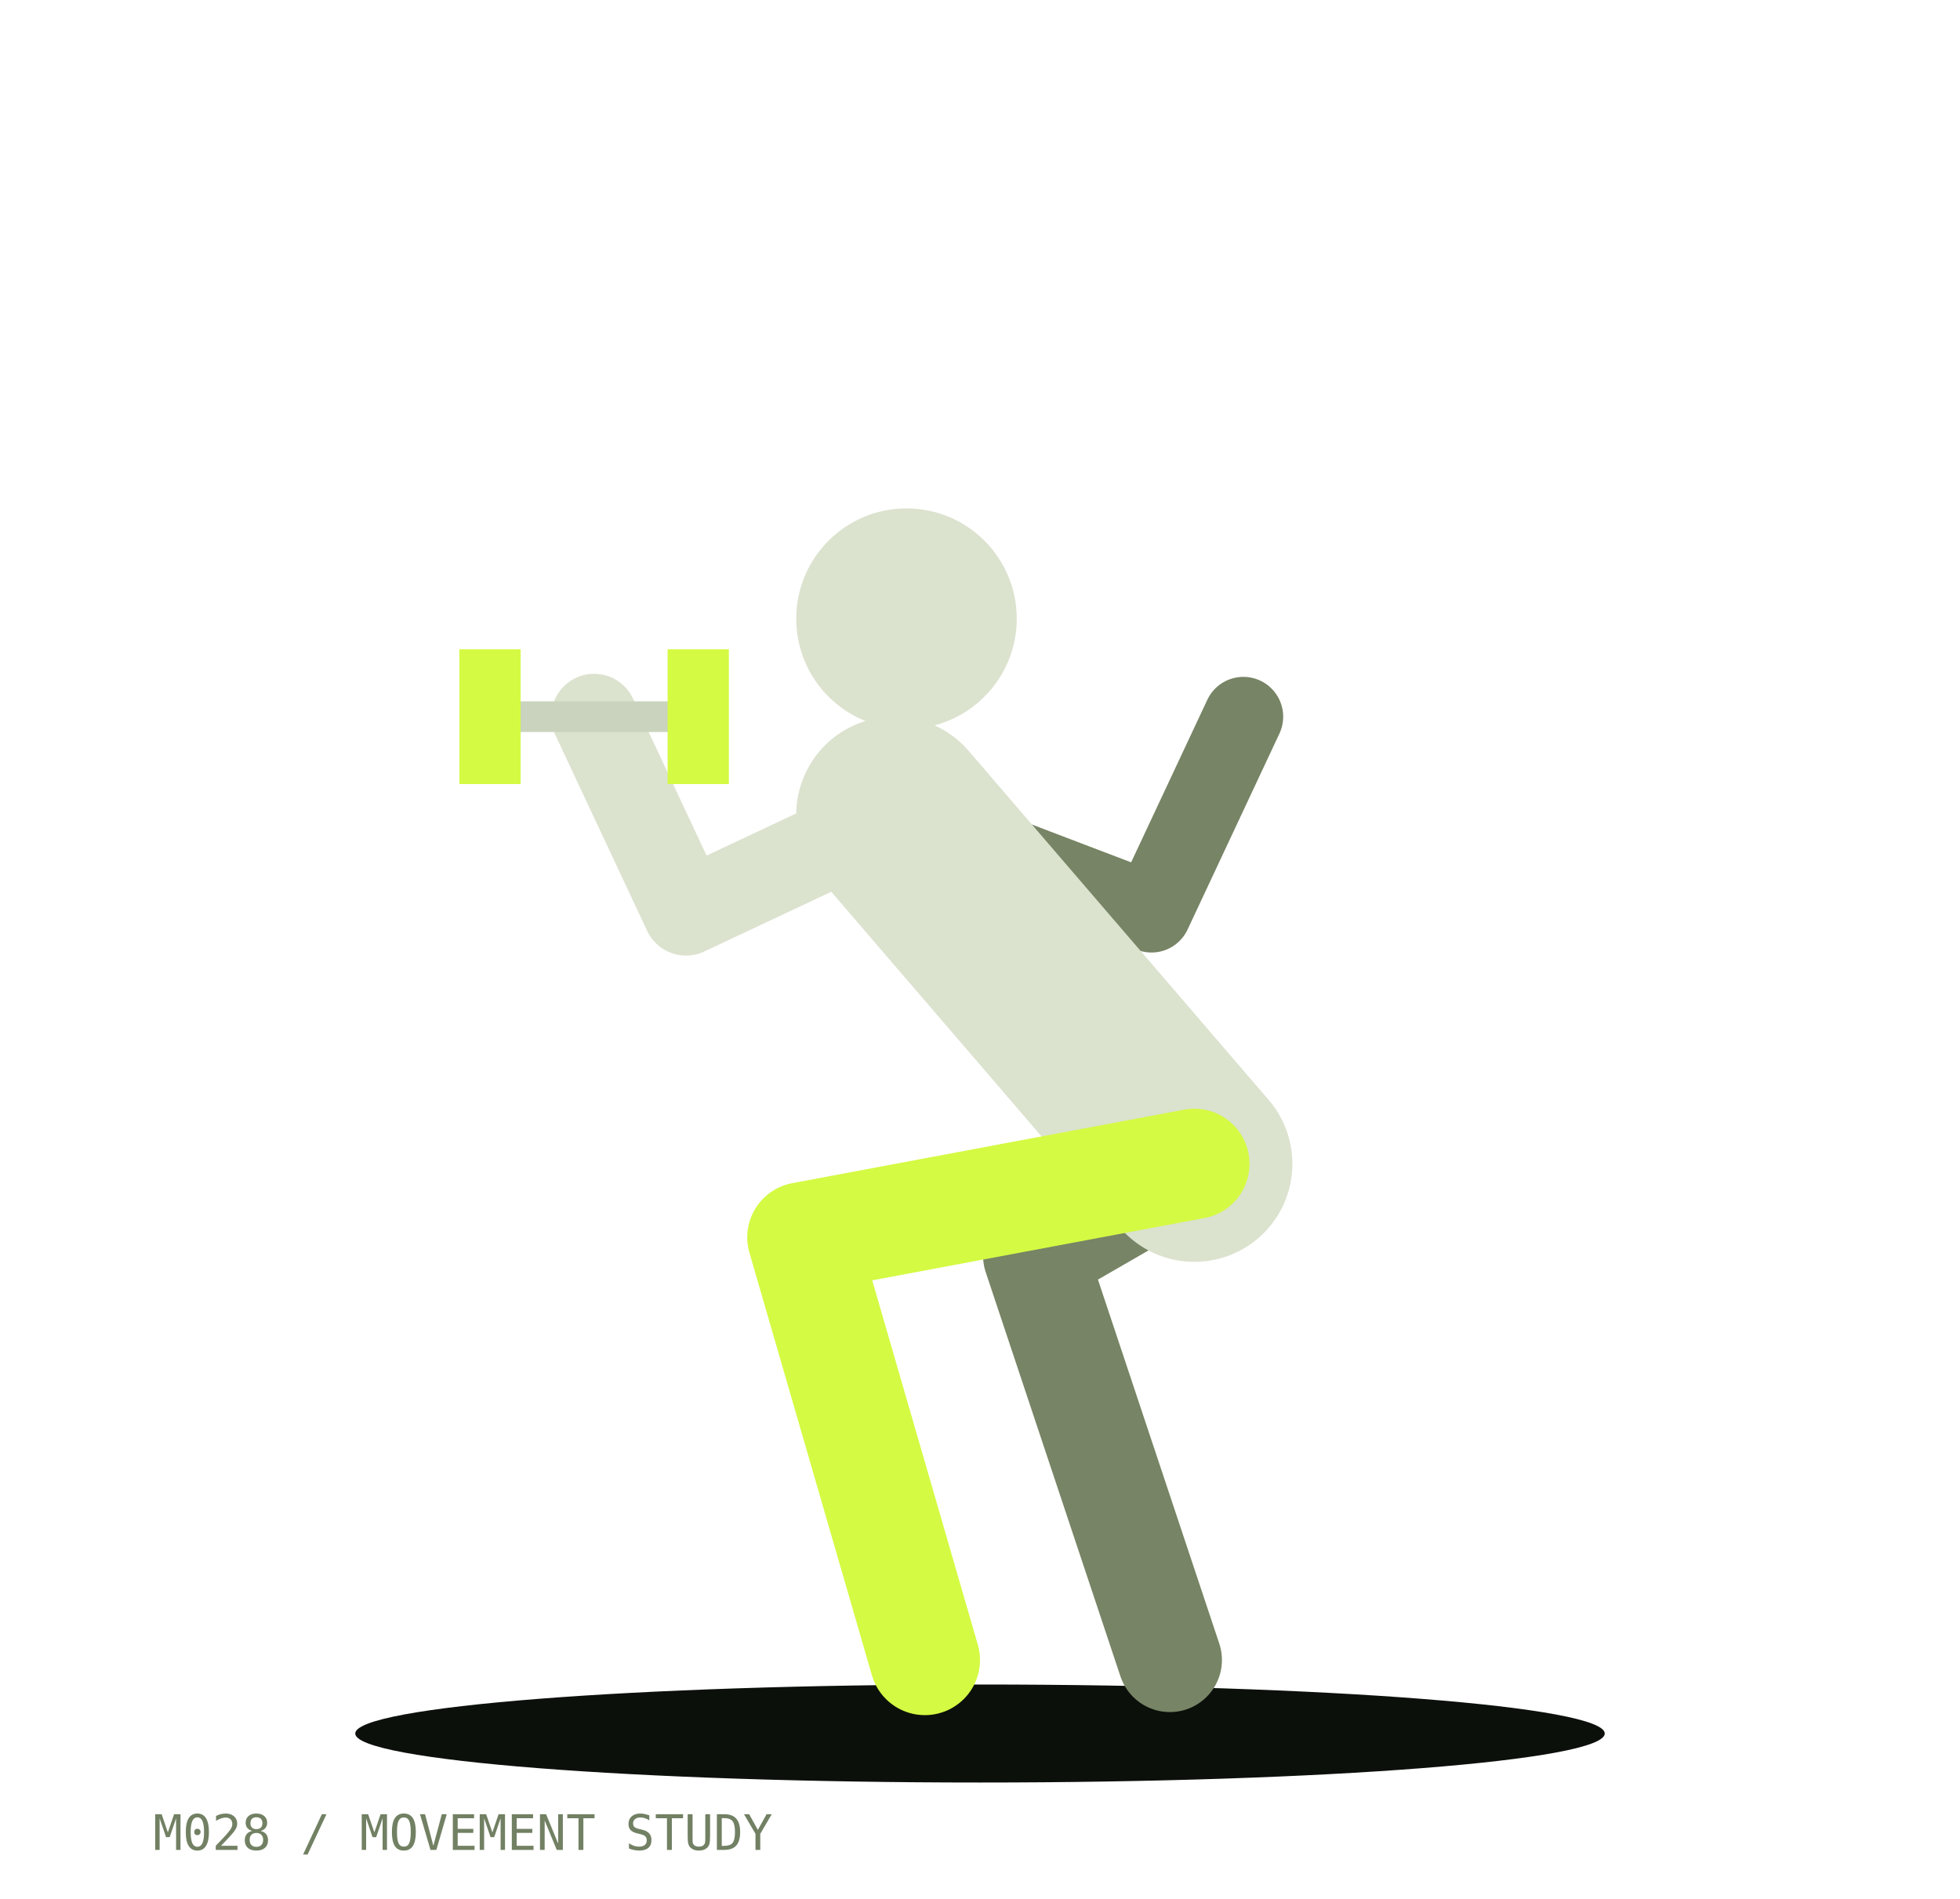
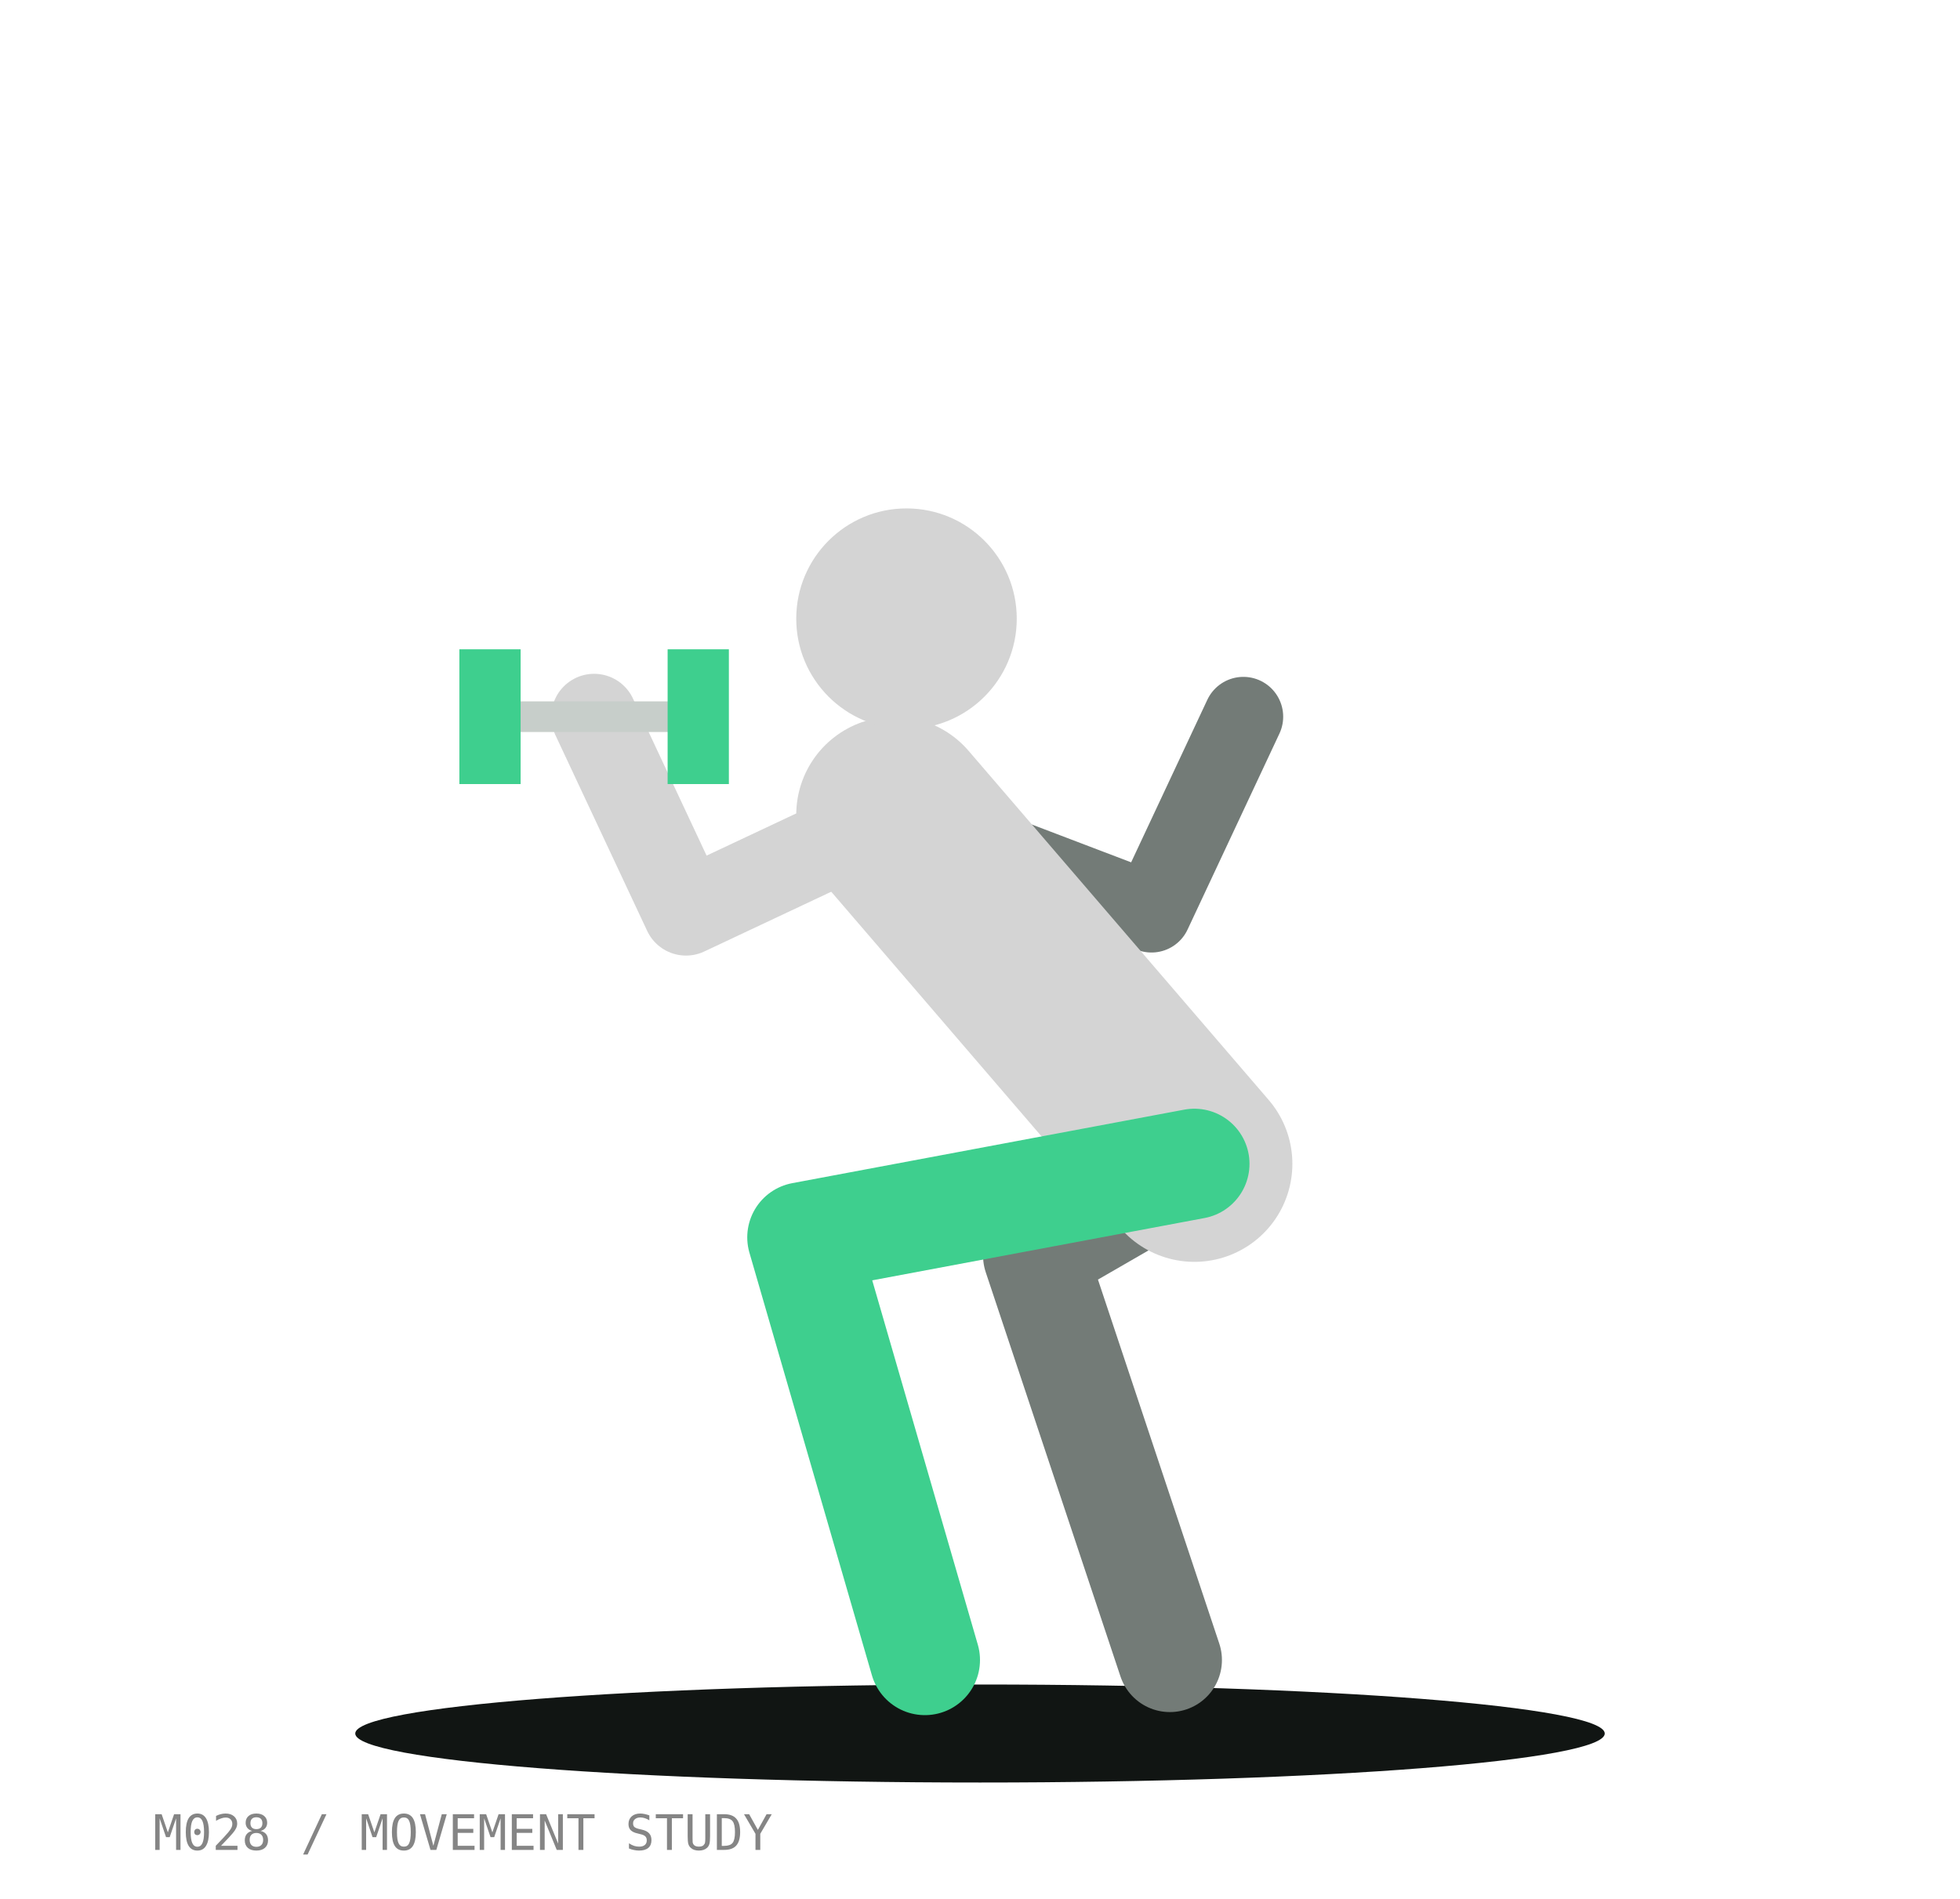
<svg xmlns="http://www.w3.org/2000/svg" viewBox="0 0 320 310">
-   <ellipse cx="160" cy="283" rx="102" ry="8" fill="#0c100b" />
+   <ellipse cx="160" cy="283" rx="102" ry="8" fill="#111513" />
  <g fill="none" stroke-linecap="round" stroke-linejoin="round">
-     <path d="M195 190 L169 205 L191 271" stroke="#778465" stroke-width="17" />
-     <path d="M146 133 L188 149 L203 117" stroke="#778465" stroke-width="13" />
-     <path d="M146 133 L195 190" stroke="#dbe2ce" stroke-width="32" />
-     <path d="M195 190 L131 202 L151 271" stroke="#d4fa43" stroke-width="18" />
-     <path d="M146 133 L112 149 L97 117" stroke="#dbe2ce" stroke-width="14" />
+     <path d="M195 190 L169 205 L191 271" stroke="#737b77" stroke-width="17" />
+     <path d="M146 133 L188 149 L203 117" stroke="#737b77" stroke-width="13" />
+     <path d="M146 133 L195 190" stroke="#d4d4d4" stroke-width="32" />
+     <path d="M195 190 L131 202 L151 271" stroke="#3ecf8e" stroke-width="18" />
+     <path d="M146 133 L112 149 L97 117" stroke="#d4d4d4" stroke-width="14" />
  </g>
-   <circle cx="148" cy="101" r="18" fill="#dbe2ce" />
-   <path d="M81 117h32" stroke="#cad3bd" stroke-width="5" />
-   <path d="M80 106v22M114 106v22" stroke="#d4fa43" stroke-width="10" />
-   <text x="25" y="302" fill="#728063" font-size="8" font-family="monospace">M028 / MOVEMENT STUDY</text>
+   <circle cx="148" cy="101" r="18" fill="#d4d4d4" />
+   <path d="M81 117h32" stroke="#c7ceca" stroke-width="5" />
+   <path d="M80 106v22M114 106v22" stroke="#3ecf8e" stroke-width="10" />
+   <text x="25" y="302" fill="#858585" font-size="8" font-family="monospace">M028 / MOVEMENT STUDY</text>
</svg>
